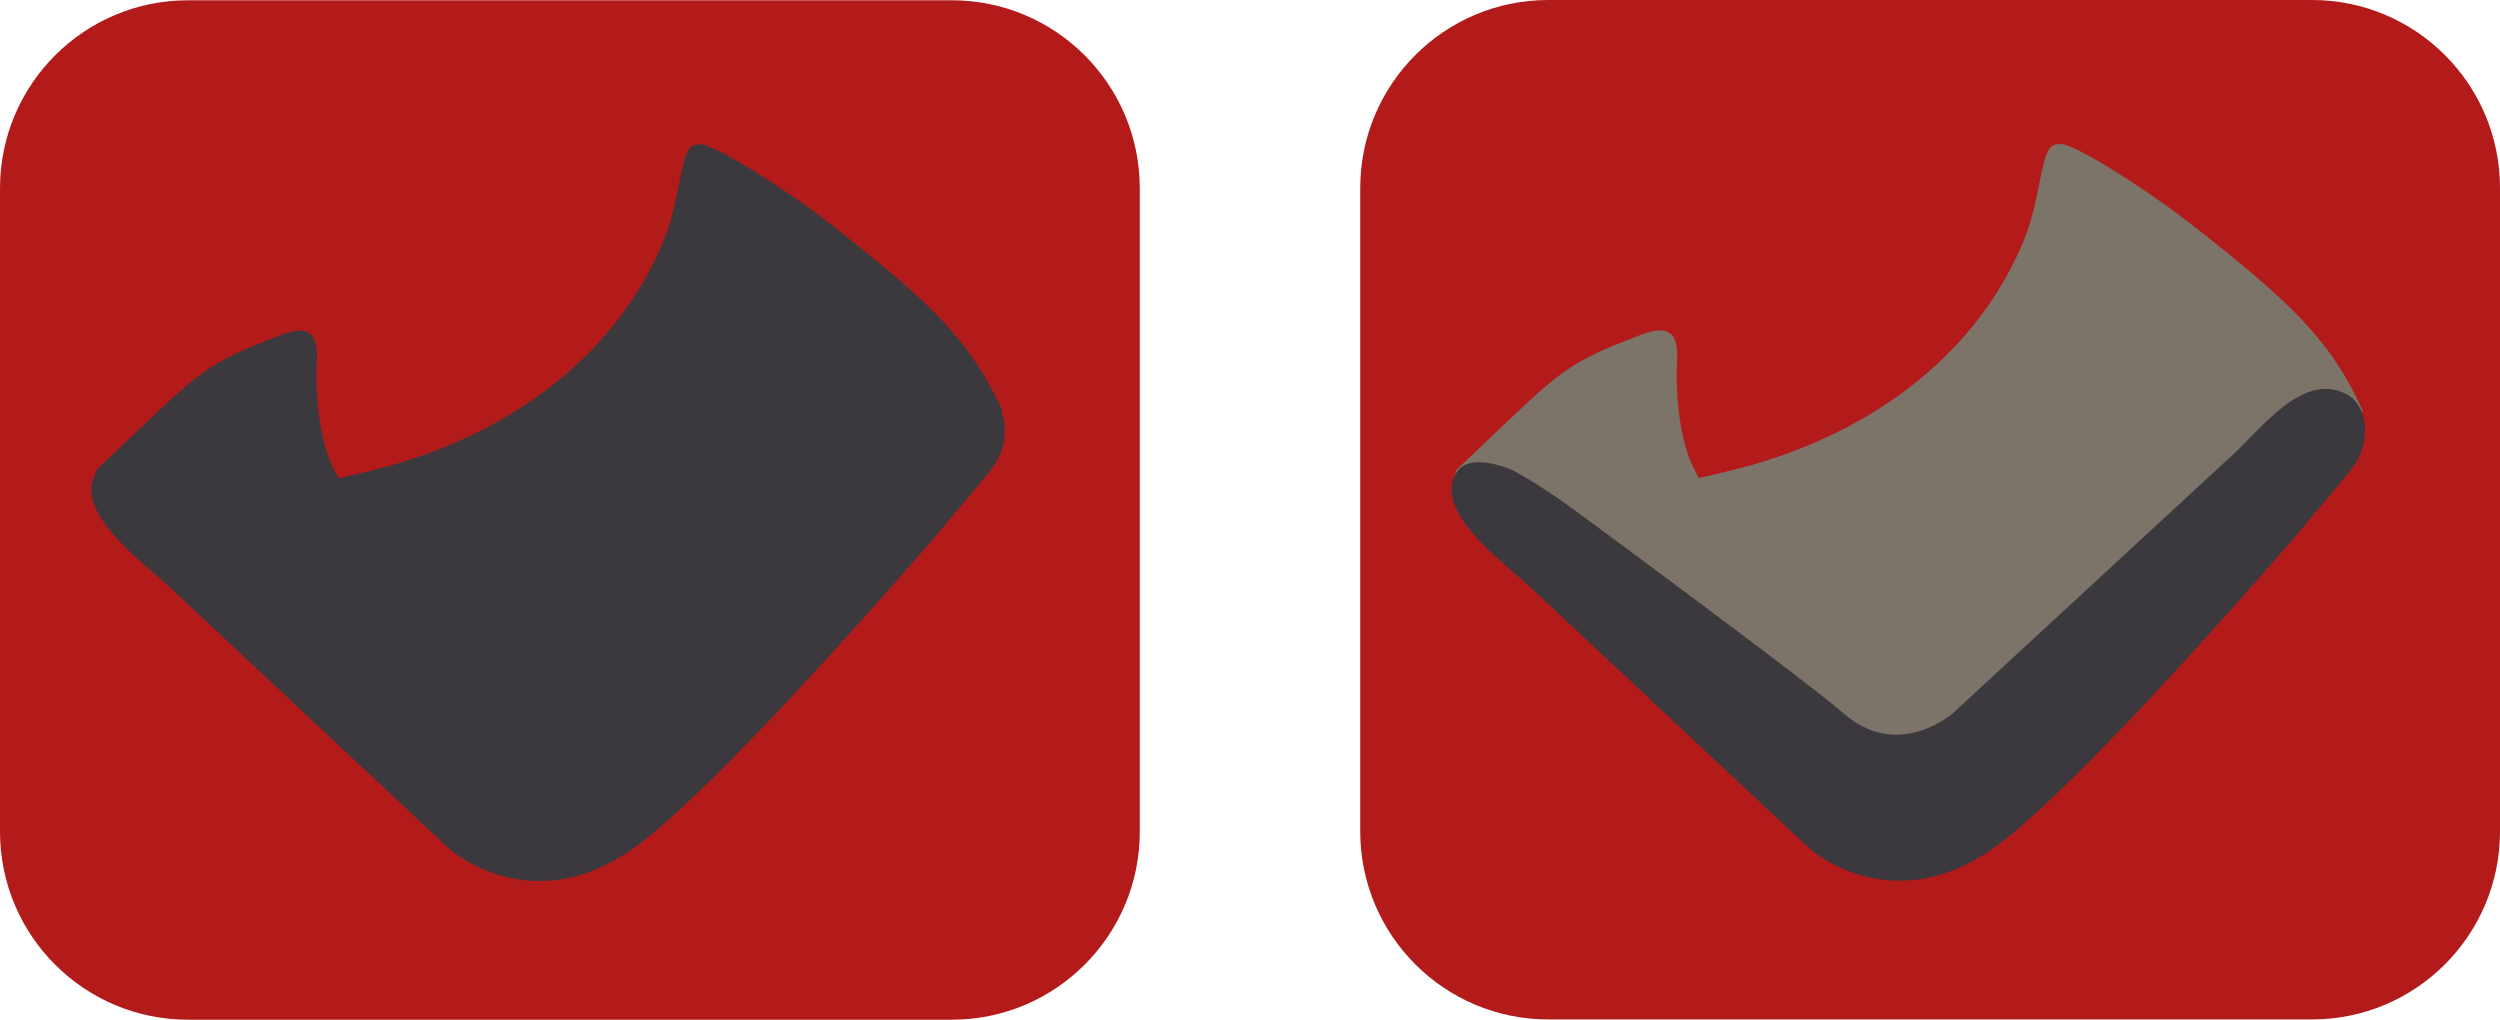
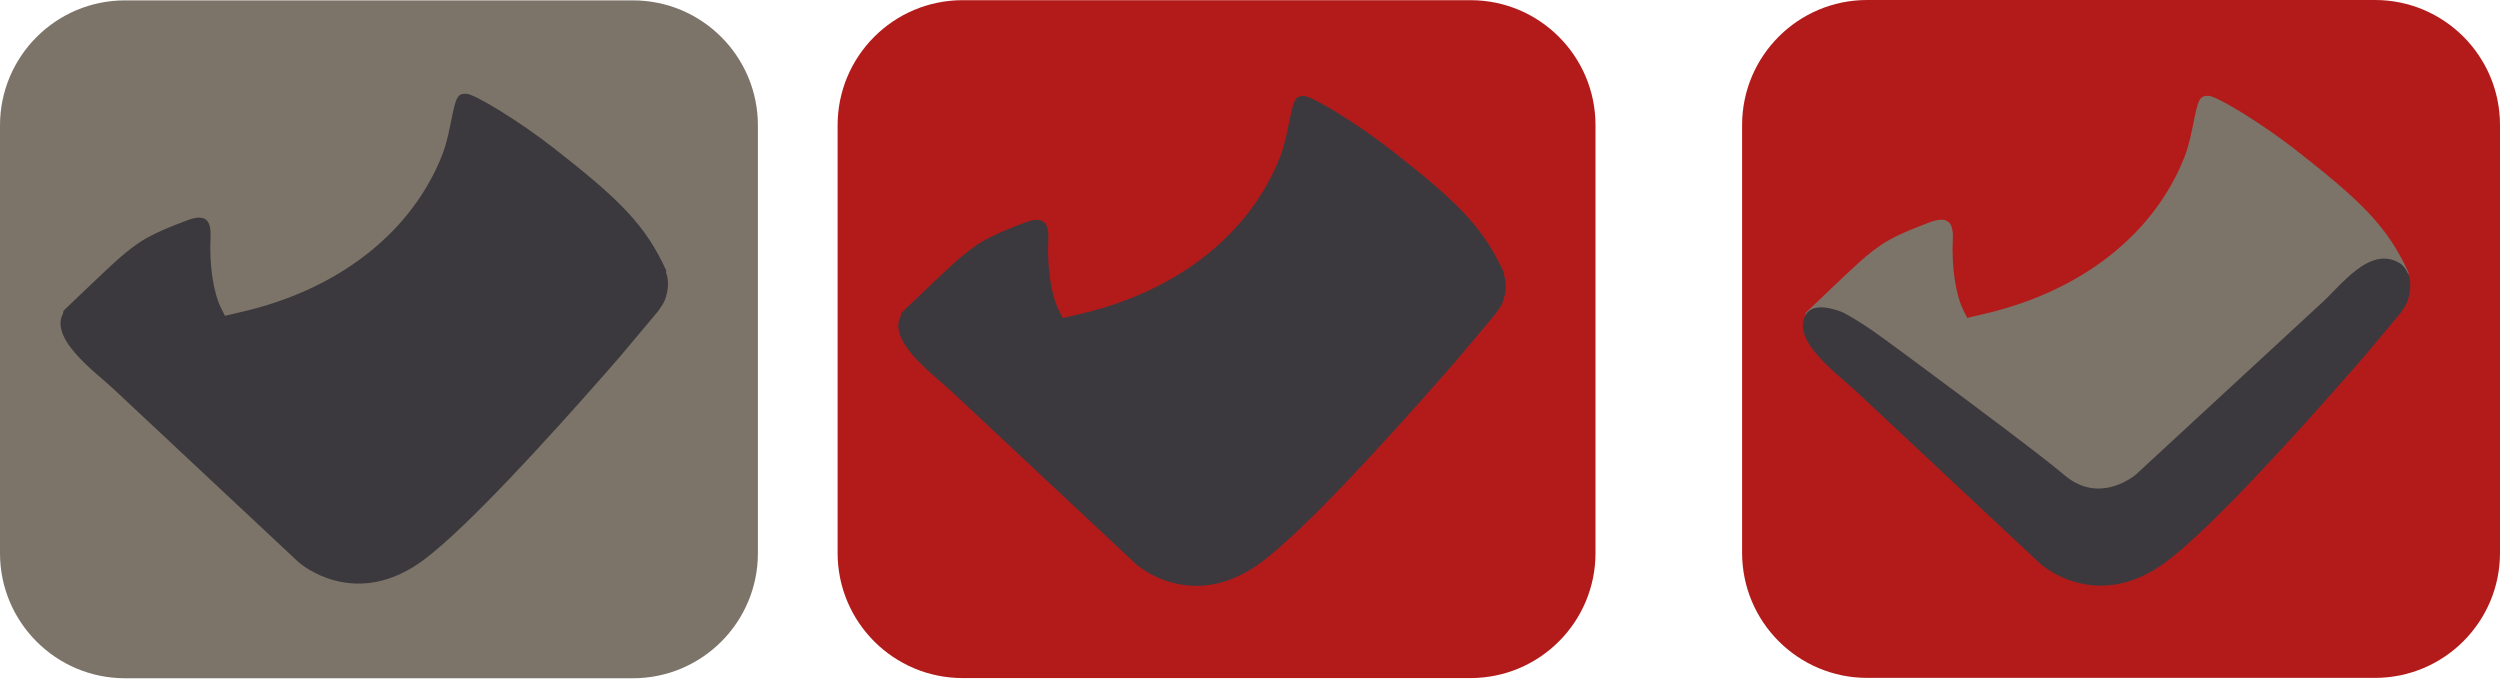
- <svg xmlns="http://www.w3.org/2000/svg" version="1.1" id="svg740" width="98.789" height="40.295" viewBox="0 0 98.789 40.295" xml:space="preserve">
+ <svg xmlns="http://www.w3.org/2000/svg" version="1.1" id="svg740" width="148.565" height="40.307" viewBox="0 0 148.565 40.307" xml:space="preserve">
  <defs id="defs744">
    <clipPath clipPathUnits="userSpaceOnUse" id="clipPath778">
      <path style="fill:#000000;stroke-width:0.371" d="m 848.656,1396.614 c -19.204,-2.2 -36.943,-11.761 -50.013,-26.956 -10.839,-12.6 -17.87,-29.193 -19.525,-46.073 -0.592,-6.042 -0.245,-16.939 0.723,-22.698 2.291,-13.631 7.714,-26.28 15.927,-37.155 2.775,-3.674 9.644,-10.865 12.661,-13.255 3.747,-2.968 5.465,-1.969 5.907,3.435 0.629,7.681 2.442,15.292 4.585,19.248 l 1.084,2.001 3.636,-1.97 c 19.032,-10.312 32.225,-28.562 36.573,-50.593 0.725,-3.675 0.985,-6.325 1.139,-11.616 0.217,-7.479 0.434,-8.331 2.226,-8.746 1.772,-0.411 12.538,5.5 20.257,11.123 15.741,11.465 29.439,27.968 37.834,45.581 11.151,23.394 15.216,52.031 10.543,74.272 -6.181,29.418 -28.48,53.599 -56.435,61.199 -7.866,2.138 -19.457,3.079 -27.122,2.201 z" id="path780" />
    </clipPath>
    <filter style="color-interpolation-filters:sRGB" id="filter169" x="0" y="0" width="1" height="1">
      <feColorMatrix values="1 0 0 0 0 0 1 0 0 0 0 0 1 0 0 -0.21 -0.72 -0.07 2 0 " result="fbSourceGraphic" id="feColorMatrix167" />
      <feColorMatrix result="fbSourceGraphicAlpha" in="fbSourceGraphic" values="0 0 0 -1 0 0 0 0 -1 0 0 0 0 -1 0 0 0 0 1 0" id="feColorMatrix171" />
      <feColorMatrix id="feColorMatrix173" values="1 0 0 0 0 0 1 0 0 0 0 0 1 0 0 -0.21 -0.72 -0.07 2 0 " result="color2" in="fbSourceGraphic" />
    </filter>
    <clipPath clipPathUnits="userSpaceOnUse" id="clipPath5534">
      <path style="opacity:1;fill:#7c7469;fill-opacity:1;stroke:#000000;stroke-opacity:0" d="m 651.689,1474.314 13.785,12.278 -10.727,19.82 1.43,12.548 15.553,-0.621 13.666,-0.467 6.787,-5.479 -8.567,-11.703 -2.207,-13.291 5.115,-10.597 1.687,-8.771 -27.551,-4.963 -12.577,3" id="path5536" />
    </clipPath>
    <clipPath clipPathUnits="userSpaceOnUse" id="clipPath5589">
      <path style="opacity:1;fill:#7c7469;fill-opacity:1;stroke:#000000;stroke-opacity:0" d="m 671.677,1483.971 3.189,3.493 4.494,3.637 -4.447,4.096 -3.286,3.496 -11.203,16.387 -5.538,-6.834 6.126,-3.893 3.92,-4.588 3.128,-3.177 0.349,-1.392 2.203,-2.562 0.583,-0.432 0.354,-0.238 0.292,-0.237 -3.421,-4.21 -13.134,-8.808 -3.164,-11.066 9.155,-2.376" id="path5591" />
    </clipPath>
    <clipPath clipPathUnits="userSpaceOnUse" id="clipPath6352">
      <path style="mix-blend-mode:normal;fill:#7c7469;fill-opacity:1;stroke:#000000;stroke-width:0.07;stroke-opacity:0" d="m 711.808,1526.622 c -3.723,-0.404 -7.161,-2.161 -9.695,-4.954 -2.101,-2.316 -3.464,-5.365 -3.785,-8.467 -0.115,-1.11 -0.048,-3.113 0.14,-4.171 0.444,-2.505 1.495,-4.83 3.087,-6.828 0.538,-0.675 1.869,-1.997 2.454,-2.436 0.726,-0.545 1.059,-0.362 1.145,0.631 0.122,1.412 0.473,2.81 0.889,3.537 l 0.21,0.368 0.705,-0.362 c 3.689,-1.895 6.247,-5.249 7.09,-9.298 0.141,-0.675 0.191,-1.162 0.221,-2.135 0.042,-1.375 0.084,-1.531 0.431,-1.607 0.344,-0.075 2.43,1.011 3.927,2.044 3.051,2.107 5.707,5.14 7.334,8.377 2.162,4.299 2.95,9.562 2.044,13.649 -1.198,5.406 -5.521,9.85 -10.94,11.247 -1.525,0.393 -3.772,0.566 -5.258,0.404 z" id="path6354" />
    </clipPath>
    <clipPath clipPathUnits="userSpaceOnUse" id="clipPath6425">
      <rect style="opacity:1;fill:#808000;fill-opacity:1;stroke:#000000;stroke-opacity:0" id="rect6427" width="54.401" height="30.64" x="687.854" y="1473.667" clip-path="url(#clipPath6352)" transform="translate(-11.33272,-20.2124)" />
    </clipPath>
  </defs>
-   <g id="g746" transform="translate(-665.5885,-1259.523)">
+   <g id="g746" transform="translate(-615.813,-1259.523)">
    <g id="g9600" transform="translate(0.186692,0.2126516)">
      <rect style="fill:#b31b1b;fill-opacity:1;stroke-width:0.713" id="rect244" width="45.039" height="40.284" x="665.402" y="1259.321" ry="7.431" />
      <path style="mix-blend-mode:normal;fill:#3b393d;fill-opacity:1;stroke:#000000;stroke-width:0.089;stroke-opacity:0" d="m 688.88,1291.197 c -5.186,-1.305 -2.034,2.832 -5.115,-0.897 -2.555,-3.092 -6.443,-1.567 -6.343,-5.141 0.036,-1.279 -9.09,-6.441 -8.192,-7.292 0.322,-0.305 0.872,-0.834 1.45,-1.385 0.688,-0.655 1.414,-1.341 1.837,-1.712 0.368,-0.318 0.948,-0.806 1.57,-1.157 0.864,-0.488 1.805,-0.822 2.331,-1.032 1.123,-0.45 1.561,-0.167 1.505,0.973 -0.08,1.621 0.168,3.28 0.625,4.195 l 0.231,0.463 1.06,-0.248 c 5.549,-1.298 9.76,-4.5 11.672,-8.877 0.319,-0.73 0.477,-1.268 0.692,-2.359 0.304,-1.542 0.392,-1.709 0.896,-1.715 0.499,-0.012 3.253,1.695 5.182,3.202 3.934,3.074 5.486,4.58 6.733,7.329 -1.708,5.061 -4.806,4.626 -8.066,8.207 -3.555,3.905 -3.507,3.673 -5.716,5.463 -2.224,0.096 -0.284,2.504 -2.354,1.983 z" id="path5204" />
      <path d="m 702.327,1280.554 10e-6,2e-4 -0.038,0.045 c -10e-6,-10e-5 2.1e-4,0 2.1e-4,0 -0.297,0.341 -0.606,0.694 -0.862,0.987 l 2.1e-4,2e-4 -0.042,0.048 c -3.1e-4,-2e-4 -5.9e-4,0 -5.9e-4,0 l -0.056,0.064 -1.1e-4,-10e-5 c -3.465,3.945 -8.104,9.021 -10.657,10.959 -0.958,0.728 -1.95,1.19 -2.949,1.375 -0.801,0.148 -1.607,0.119 -2.396,-0.087 -1.344,-0.35 -2.16,-1.081 -2.195,-1.113 l -9.846,-9.216 v 0 l -0.06,-0.057 -0.054,-0.051 h 10e-5 l -1.044,-0.977 v 0 c -1.024,-0.96 -4.039,-3.107 -2.842,-4.65 0.613,-0.666 2.072,-8e-4 2.135,0.019 1.26,0.679 2.317,1.482 3.242,2.165 v 0 l 0.049,0.034 c -6e-5,8e-4 -3.6e-4,8e-4 2.1e-4,0 0.383,0.283 0.781,0.577 1.11,0.821 v 0 l 0.053,0.038 c -6e-5,7e-4 10e-5,0 10e-5,0 l 0.068,0.052 v 0 c 3.257,2.412 7.364,5.481 8.61,6.542 0.88,0.749 1.859,0.975 2.909,0.67 0.789,-0.229 1.325,-0.687 1.329,-0.69 l 9.945,-9.184 v 0 l 0.998,-0.922 v 0 c 1.216,-1.058 2.956,-3.59 4.778,-2.447 0.085,0.061 0.162,0.133 0.228,0.214 0.7,0.869 0.196,2.059 0.162,2.13 l -0.129,0.246 -0.265,0.383" style="fill:#3b393d;fill-opacity:1;fill-rule:nonzero;stroke:none;stroke-width:0.003" id="path6231" />
+     </g>
+     <g id="g10412">
+       <rect style="fill:#7c7469;fill-opacity:1;stroke-width:0.713" id="rect244-6" width="45.039" height="40.284" x="615.813" y="1259.545" ry="7.431" />
+       <path style="mix-blend-mode:normal;fill:#3b393d;fill-opacity:1;stroke:#000000;stroke-width:0.089;stroke-opacity:0" d="m 639.281,1291.275 c -5.186,-1.305 -2.034,2.832 -5.115,-0.897 -2.555,-3.092 -6.443,-1.567 -6.343,-5.141 0.036,-1.279 -9.09,-6.441 -8.192,-7.292 0.322,-0.305 0.872,-0.834 1.45,-1.385 0.688,-0.655 1.414,-1.341 1.837,-1.712 0.368,-0.318 0.948,-0.806 1.57,-1.157 0.864,-0.488 1.805,-0.822 2.331,-1.032 1.123,-0.45 1.561,-0.167 1.505,0.973 -0.08,1.621 0.168,3.28 0.625,4.195 l 0.231,0.463 1.06,-0.248 c 5.549,-1.298 9.76,-4.5 11.672,-8.877 0.319,-0.73 0.477,-1.268 0.692,-2.359 0.304,-1.542 0.392,-1.709 0.896,-1.715 0.499,-0.012 3.253,1.695 5.182,3.202 3.934,3.074 5.486,4.58 6.733,7.329 -1.708,5.061 -4.806,4.626 -8.066,8.207 -3.555,3.905 -3.507,3.673 -5.716,5.463 -2.224,0.096 -0.284,2.504 -2.354,1.983 z" id="path5204-2" />
+       <path d="m 652.728,1280.632 10e-6,2e-4 -0.038,0.045 c -10e-6,-10e-5 2.1e-4,0 2.1e-4,0 -0.297,0.341 -0.606,0.694 -0.862,0.987 l 2.1e-4,2e-4 -0.042,0.048 c -3.1e-4,-2e-4 -5.9e-4,0 -5.9e-4,0 l -0.056,0.064 -1.1e-4,-10e-5 c -3.465,3.945 -8.104,9.021 -10.657,10.959 -0.958,0.728 -1.95,1.19 -2.949,1.375 -0.801,0.148 -1.607,0.119 -2.396,-0.087 -1.344,-0.35 -2.16,-1.081 -2.195,-1.113 l -9.846,-9.216 v 0 l -0.06,-0.057 -0.054,-0.051 h 10e-5 l -1.044,-0.977 v 0 c -1.024,-0.96 -4.039,-3.107 -2.842,-4.65 0.613,-0.666 2.072,-8e-4 2.135,0.019 1.26,0.679 2.317,1.482 3.242,2.165 v 0 l 0.049,0.034 c -6e-5,8e-4 -3.6e-4,8e-4 2.1e-4,0 0.383,0.283 0.781,0.577 1.11,0.821 v 0 l 0.053,0.038 c -6e-5,7e-4 10e-5,0 10e-5,0 l 0.068,0.052 v 0 c 3.257,2.412 7.364,5.481 8.61,6.542 0.88,0.749 1.859,0.975 2.909,0.67 0.789,-0.229 1.325,-0.687 1.329,-0.69 l 9.945,-9.184 v 0 l 0.998,-0.922 v 0 c 1.216,-1.058 2.956,-3.59 4.778,-2.447 0.085,0.061 0.162,0.133 0.228,0.214 0.7,0.869 0.196,2.059 0.162,2.13 l -0.129,0.246 -0.265,0.383" style="fill:#3b393d;fill-opacity:1;fill-rule:nonzero;stroke:none;stroke-width:0.003" id="path6231-9" />
    </g>
    <g id="g9606">
      <rect style="fill:#b31b1b;fill-opacity:1;stroke-width:0.713" id="rect244-7" width="45.039" height="40.284" x="719.339" y="1259.523" ry="7.431" />
      <path style="mix-blend-mode:normal;fill:#7c7469;fill-opacity:1;stroke:#000000;stroke-width:0.089;stroke-opacity:0" d="m 742.817,1291.399 c -5.186,-1.305 -2.034,2.832 -5.115,-0.897 -2.555,-3.092 -6.443,-1.567 -6.343,-5.141 0.036,-1.279 -9.09,-6.441 -8.192,-7.292 0.322,-0.305 0.872,-0.834 1.45,-1.385 0.688,-0.655 1.414,-1.341 1.837,-1.712 0.368,-0.318 0.948,-0.806 1.57,-1.157 0.864,-0.488 1.805,-0.822 2.331,-1.032 1.123,-0.45 1.561,-0.167 1.505,0.973 -0.08,1.621 0.168,3.28 0.625,4.195 l 0.231,0.463 1.06,-0.248 c 5.549,-1.298 9.76,-4.5 11.672,-8.877 0.319,-0.73 0.477,-1.268 0.692,-2.359 0.304,-1.542 0.392,-1.709 0.896,-1.715 0.499,-0.012 3.253,1.695 5.182,3.202 3.934,3.074 5.486,4.58 6.733,7.329 -1.708,5.061 -4.806,4.626 -8.066,8.207 -3.555,3.905 -3.507,3.673 -5.716,5.463 -2.224,0.096 -0.284,2.504 -2.354,1.983 z" id="path5204-5" />
      <path d="m 756.264,1280.755 1e-5,2e-4 -0.038,0.045 c -10e-6,-1e-4 2.1e-4,0 2.1e-4,0 -0.297,0.341 -0.606,0.694 -0.862,0.987 l 2.1e-4,2e-4 -0.042,0.048 c -3.1e-4,-2e-4 -5.9e-4,0 -5.9e-4,0 l -0.056,0.064 -1.1e-4,-1e-4 c -3.465,3.945 -8.104,9.021 -10.657,10.959 -0.958,0.728 -1.95,1.19 -2.949,1.375 -0.801,0.148 -1.607,0.119 -2.396,-0.087 -1.344,-0.35 -2.16,-1.081 -2.195,-1.113 l -9.846,-9.216 v 0 l -0.06,-0.057 -0.054,-0.051 h 10e-5 l -1.044,-0.977 v 0 c -1.024,-0.96 -4.039,-3.107 -2.842,-4.65 0.613,-0.666 2.072,-8e-4 2.135,0.019 1.26,0.679 2.317,1.482 3.242,2.165 v 0 l 0.049,0.034 c -6e-5,8e-4 -3.6e-4,8e-4 2.1e-4,0 0.383,0.283 0.781,0.577 1.11,0.821 v 0 l 0.053,0.038 c -6e-5,7e-4 1e-4,0 1e-4,0 l 0.068,0.052 v 0 c 3.257,2.412 7.364,5.481 8.61,6.542 0.88,0.749 1.859,0.975 2.909,0.67 0.789,-0.229 1.325,-0.687 1.329,-0.69 l 9.945,-9.184 v 0 l 0.998,-0.922 v 0 c 1.216,-1.058 2.956,-3.59 4.778,-2.447 0.085,0.061 0.162,0.133 0.228,0.214 0.7,0.869 0.196,2.059 0.162,2.13 l -0.129,0.246 -0.265,0.383" style="fill:#3b393d;fill-opacity:1;fill-rule:nonzero;stroke:none;stroke-width:0.003" id="path6231-3" />
      <path style="fill:#7c7469;fill-opacity:1;stroke:#000000;stroke-opacity:0" d="M 723.601,1482.429 710.205,1467.474" id="path6419" clip-path="url(#clipPath6425)" transform="rotate(-0.6199704,-18344.019,-782.8505)" />
    </g>
  </g>
</svg>
